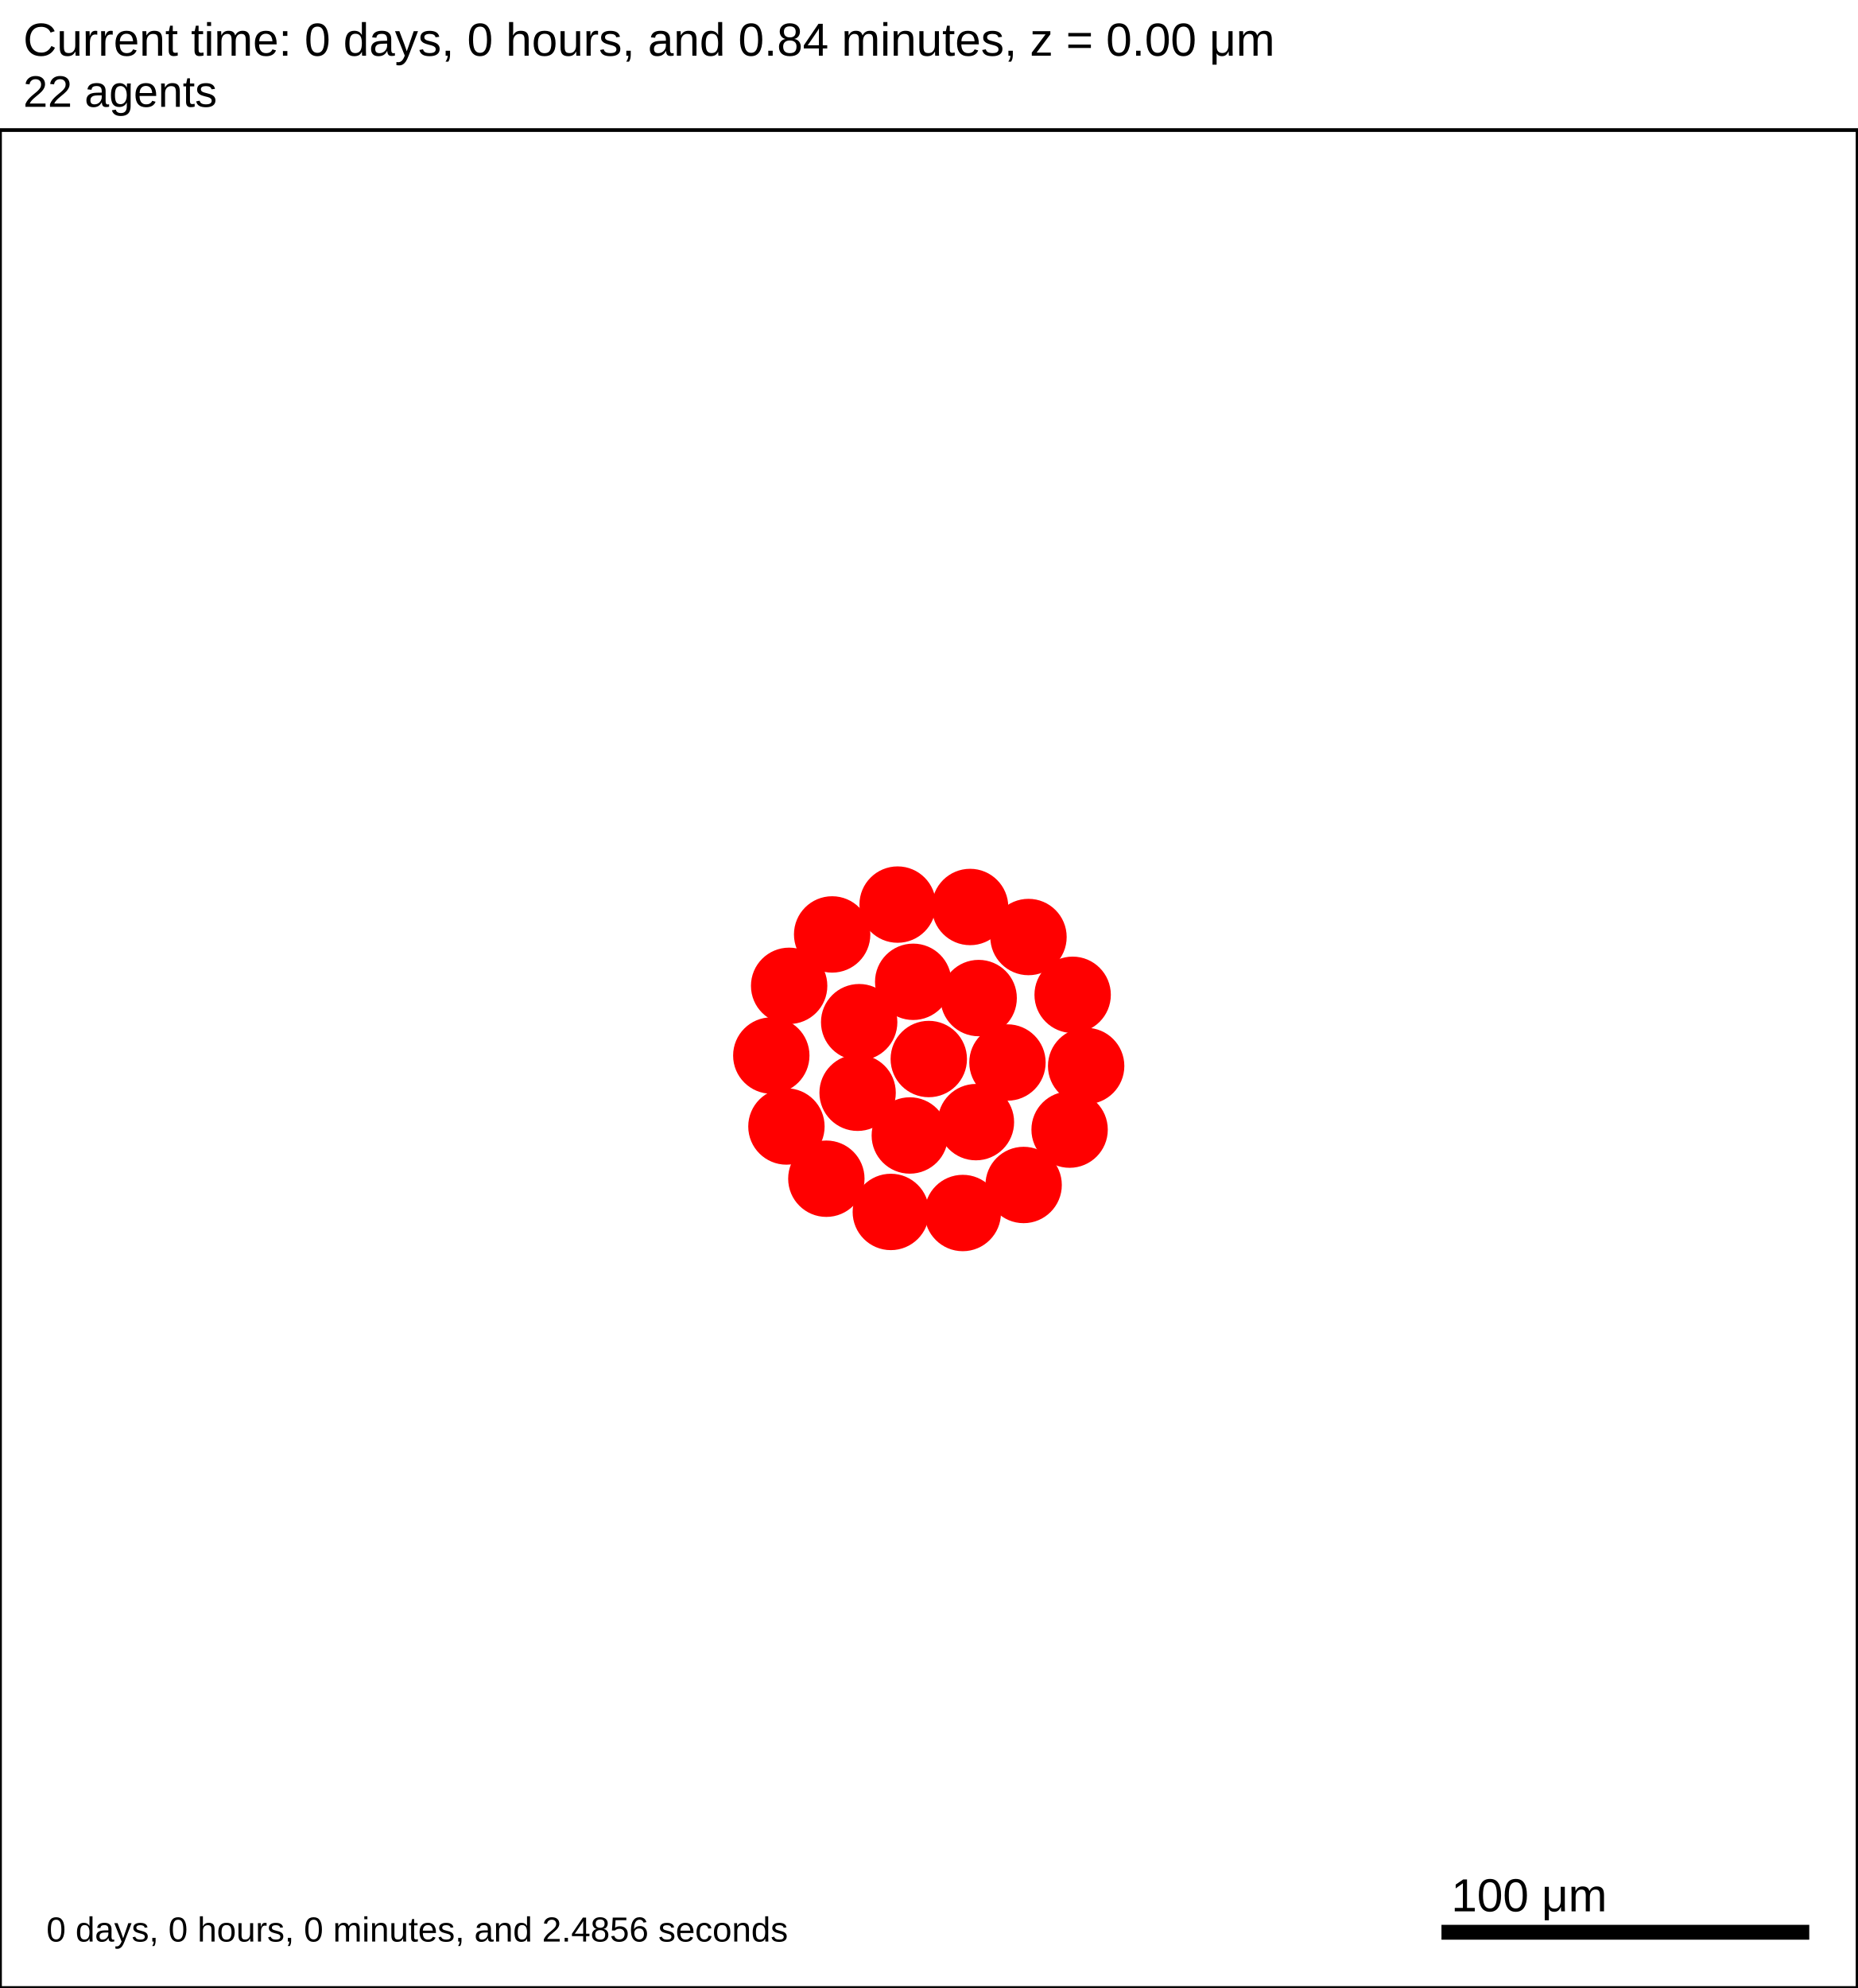
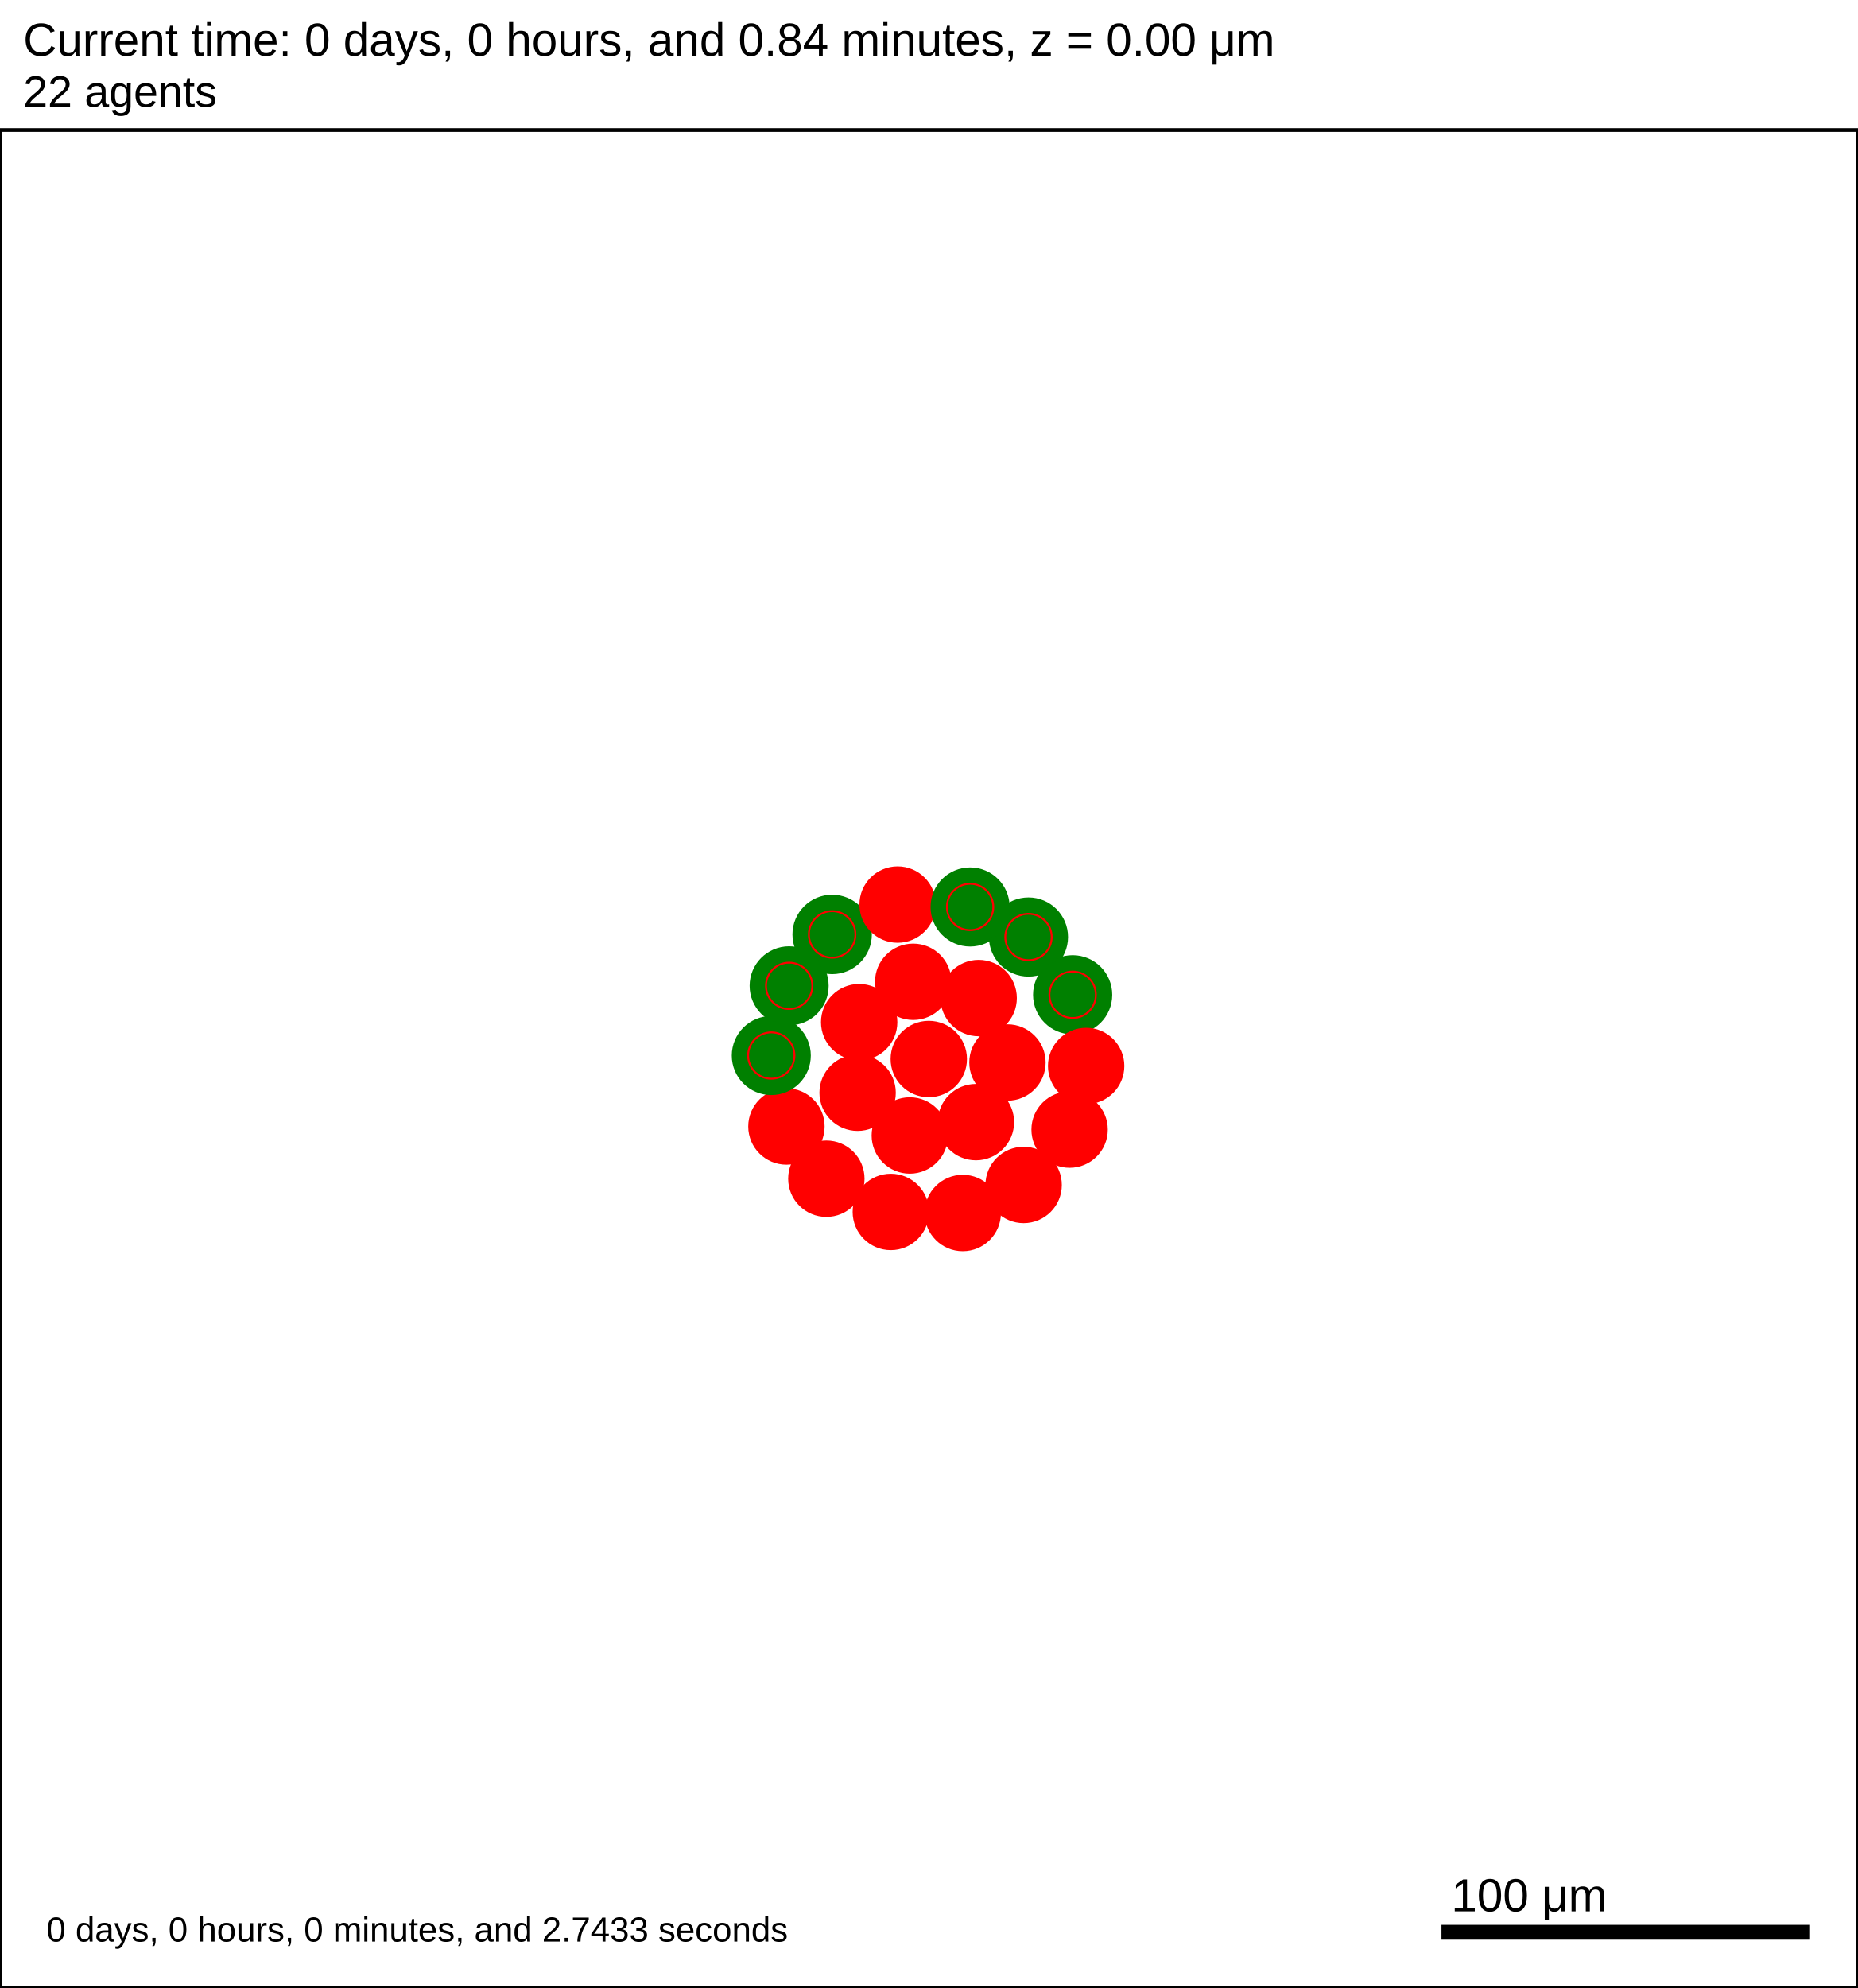
<svg xmlns="http://www.w3.org/2000/svg" version="1.1" width="500" height="535" id="svg2">
  <rect x="0" y="0" width="500" height="535" stroke-width="1" stroke="white" fill="white" />
  <text x="6.25" y="15" font-family="Arial" font-size="12.5" fill="black">
   Current time: 0 days, 0 hours, and 0.84 minutes, z = 0.00 μm
  </text>
  <text x="6.25" y="28.75" font-family="Arial" font-size="11.875" fill="black">
   22 agents
  </text>
  <g id="tissue" transform="translate(0,535) scale(1,-1)">
    <g id="ECM">
  </g>
    <g id="cells">
      <g id="cell0">
        <circle cx="250" cy="250" r="10.029" stroke-width="0.5" stroke="red" fill="red" />
        <circle cx="250" cy="250" r="6.022" stroke-width="0.5" stroke="red" fill="red" />
      </g>
      <g id="cell1">
        <circle cx="230.842" cy="240.923" r="10.029" stroke-width="0.5" stroke="red" fill="red" />
        <circle cx="230.842" cy="240.923" r="6.022" stroke-width="0.5" stroke="red" fill="red" />
      </g>
      <g id="cell2">
        <circle cx="263.426" cy="266.406" r="10.029" stroke-width="0.5" stroke="red" fill="red" />
        <circle cx="263.426" cy="266.406" r="6.022" stroke-width="0.5" stroke="red" fill="red" />
      </g>
      <g id="cell3">
        <circle cx="244.892" cy="229.425" r="10.029" stroke-width="0.5" stroke="red" fill="red" />
        <circle cx="244.892" cy="229.425" r="6.022" stroke-width="0.5" stroke="red" fill="red" />
      </g>
      <g id="cell4">
        <circle cx="245.806" cy="270.781" r="10.029" stroke-width="0.5" stroke="red" fill="red" />
        <circle cx="245.806" cy="270.781" r="6.022" stroke-width="0.5" stroke="red" fill="red" />
      </g>
      <g id="cell5">
        <circle cx="262.688" cy="233.016" r="10.029" stroke-width="0.5" stroke="red" fill="red" />
        <circle cx="262.688" cy="233.016" r="6.022" stroke-width="0.5" stroke="red" fill="red" />
      </g>
      <g id="cell6">
        <circle cx="231.262" cy="259.916" r="10.029" stroke-width="0.5" stroke="red" fill="red" />
        <circle cx="231.262" cy="259.916" r="6.022" stroke-width="0.5" stroke="red" fill="red" />
      </g>
      <g id="cell7">
        <circle cx="271.179" cy="249.063" r="10.029" stroke-width="0.5" stroke="red" fill="red" />
        <circle cx="271.179" cy="249.063" r="6.022" stroke-width="0.5" stroke="red" fill="red" />
      </g>
      <g id="cell8">
        <circle cx="259.148" cy="208.561" r="10.029" stroke-width="0.5" stroke="red" fill="red" />
        <circle cx="259.148" cy="208.561" r="6.022" stroke-width="0.5" stroke="red" fill="red" />
      </g>
      <g id="cell9">
        <circle cx="211.683" cy="231.845" r="10.029" stroke-width="0.5" stroke="red" fill="red" />
        <circle cx="211.683" cy="231.845" r="6.022" stroke-width="0.5" stroke="red" fill="red" />
      </g>
      <g id="cell10">
-         <circle cx="223.989" cy="283.53" r="10.029" stroke-width="0.5" stroke="red" fill="red" />
-         <circle cx="223.989" cy="283.53" r="6.022" stroke-width="0.5" stroke="red" fill="red" />
+         <circle cx="223.989" cy="283.53" r="10.437" stroke-width="0.5" stroke="green" fill="green" />
+         <circle cx="223.989" cy="283.53" r="6.267" stroke-width="0.5" stroke="red" fill="green" />
      </g>
      <g id="cell11">
-         <circle cx="276.838" cy="282.832" r="10.029" stroke-width="0.5" stroke="red" fill="red" />
-         <circle cx="276.838" cy="282.832" r="6.022" stroke-width="0.5" stroke="red" fill="red" />
+         <circle cx="276.837" cy="282.833" r="10.397" stroke-width="0.5" stroke="green" fill="green" />
+         <circle cx="276.837" cy="282.833" r="6.243" stroke-width="0.5" stroke="red" fill="green" />
      </g>
      <g id="cell12">
        <circle cx="287.906" cy="231.002" r="10.029" stroke-width="0.5" stroke="red" fill="red" />
        <circle cx="287.906" cy="231.002" r="6.022" stroke-width="0.5" stroke="red" fill="red" />
      </g>
      <g id="cell13">
        <circle cx="239.783" cy="208.849" r="10.029" stroke-width="0.5" stroke="red" fill="red" />
        <circle cx="239.783" cy="208.849" r="6.022" stroke-width="0.5" stroke="red" fill="red" />
      </g>
      <g id="cell14">
-         <circle cx="207.61" cy="250.938" r="10.029" stroke-width="0.5" stroke="red" fill="red" />
-         <circle cx="207.61" cy="250.938" r="6.022" stroke-width="0.5" stroke="red" fill="red" />
+         <circle cx="207.61" cy="250.938" r="10.387" stroke-width="0.5" stroke="green" fill="green" />
+         <circle cx="207.61" cy="250.938" r="6.237" stroke-width="0.5" stroke="red" fill="green" />
      </g>
      <g id="cell15">
        <circle cx="241.613" cy="291.562" r="10.029" stroke-width="0.5" stroke="red" fill="red" />
        <circle cx="241.613" cy="291.562" r="6.022" stroke-width="0.5" stroke="red" fill="red" />
      </g>
      <g id="cell16">
-         <circle cx="288.725" cy="267.282" r="10.029" stroke-width="0.5" stroke="red" fill="red" />
-         <circle cx="288.725" cy="267.282" r="6.022" stroke-width="0.5" stroke="red" fill="red" />
+         <circle cx="288.725" cy="267.282" r="10.408" stroke-width="0.5" stroke="green" fill="green" />
+         <circle cx="288.725" cy="267.282" r="6.25" stroke-width="0.5" stroke="red" fill="green" />
      </g>
      <g id="cell17">
        <circle cx="275.531" cy="216.104" r="10.029" stroke-width="0.5" stroke="red" fill="red" />
        <circle cx="275.531" cy="216.104" r="6.022" stroke-width="0.5" stroke="red" fill="red" />
      </g>
      <g id="cell18">
        <circle cx="222.428" cy="217.789" r="10.029" stroke-width="0.5" stroke="red" fill="red" />
        <circle cx="222.428" cy="217.789" r="6.022" stroke-width="0.5" stroke="red" fill="red" />
      </g>
      <g id="cell19">
-         <circle cx="212.413" cy="269.699" r="10.029" stroke-width="0.5" stroke="red" fill="red" />
-         <circle cx="212.413" cy="269.699" r="6.022" stroke-width="0.5" stroke="red" fill="red" />
+         <circle cx="212.413" cy="269.699" r="10.387" stroke-width="0.5" stroke="green" fill="green" />
+         <circle cx="212.413" cy="269.699" r="6.237" stroke-width="0.5" stroke="red" fill="green" />
      </g>
      <g id="cell20">
-         <circle cx="261.124" cy="290.915" r="10.029" stroke-width="0.5" stroke="red" fill="red" />
-         <circle cx="261.124" cy="290.915" r="6.022" stroke-width="0.5" stroke="red" fill="red" />
+         <circle cx="261.124" cy="290.915" r="10.394" stroke-width="0.5" stroke="green" fill="green" />
+         <circle cx="261.124" cy="290.915" r="6.241" stroke-width="0.5" stroke="red" fill="green" />
      </g>
      <g id="cell21">
        <circle cx="292.359" cy="248.125" r="10.029" stroke-width="0.5" stroke="red" fill="red" />
        <circle cx="292.359" cy="248.125" r="6.022" stroke-width="0.5" stroke="red" fill="red" />
      </g>
    </g>
  </g>
  <rect x="387.5" y="517.5" width="100" height="5" stroke-width="1" stroke="rgb(255,255,255)" fill="rgb(0,0,0)" />
  <text x="390.625" y="514.375" font-family="Arial" font-size="12.5" fill="black">
   100 μm
  </text>
  <text x="12.5" y="522.5" font-family="Arial" font-size="9.375" fill="black">
-    0 days, 0 hours, 0 minutes, and 2.4856 seconds
+    0 days, 0 hours, 0 minutes, and 2.7433 seconds
  </text>
  <rect x="0" y="35" width="500" height="500" stroke-width="1" stroke="rgb(0,0,0)" fill="none" />
</svg>
